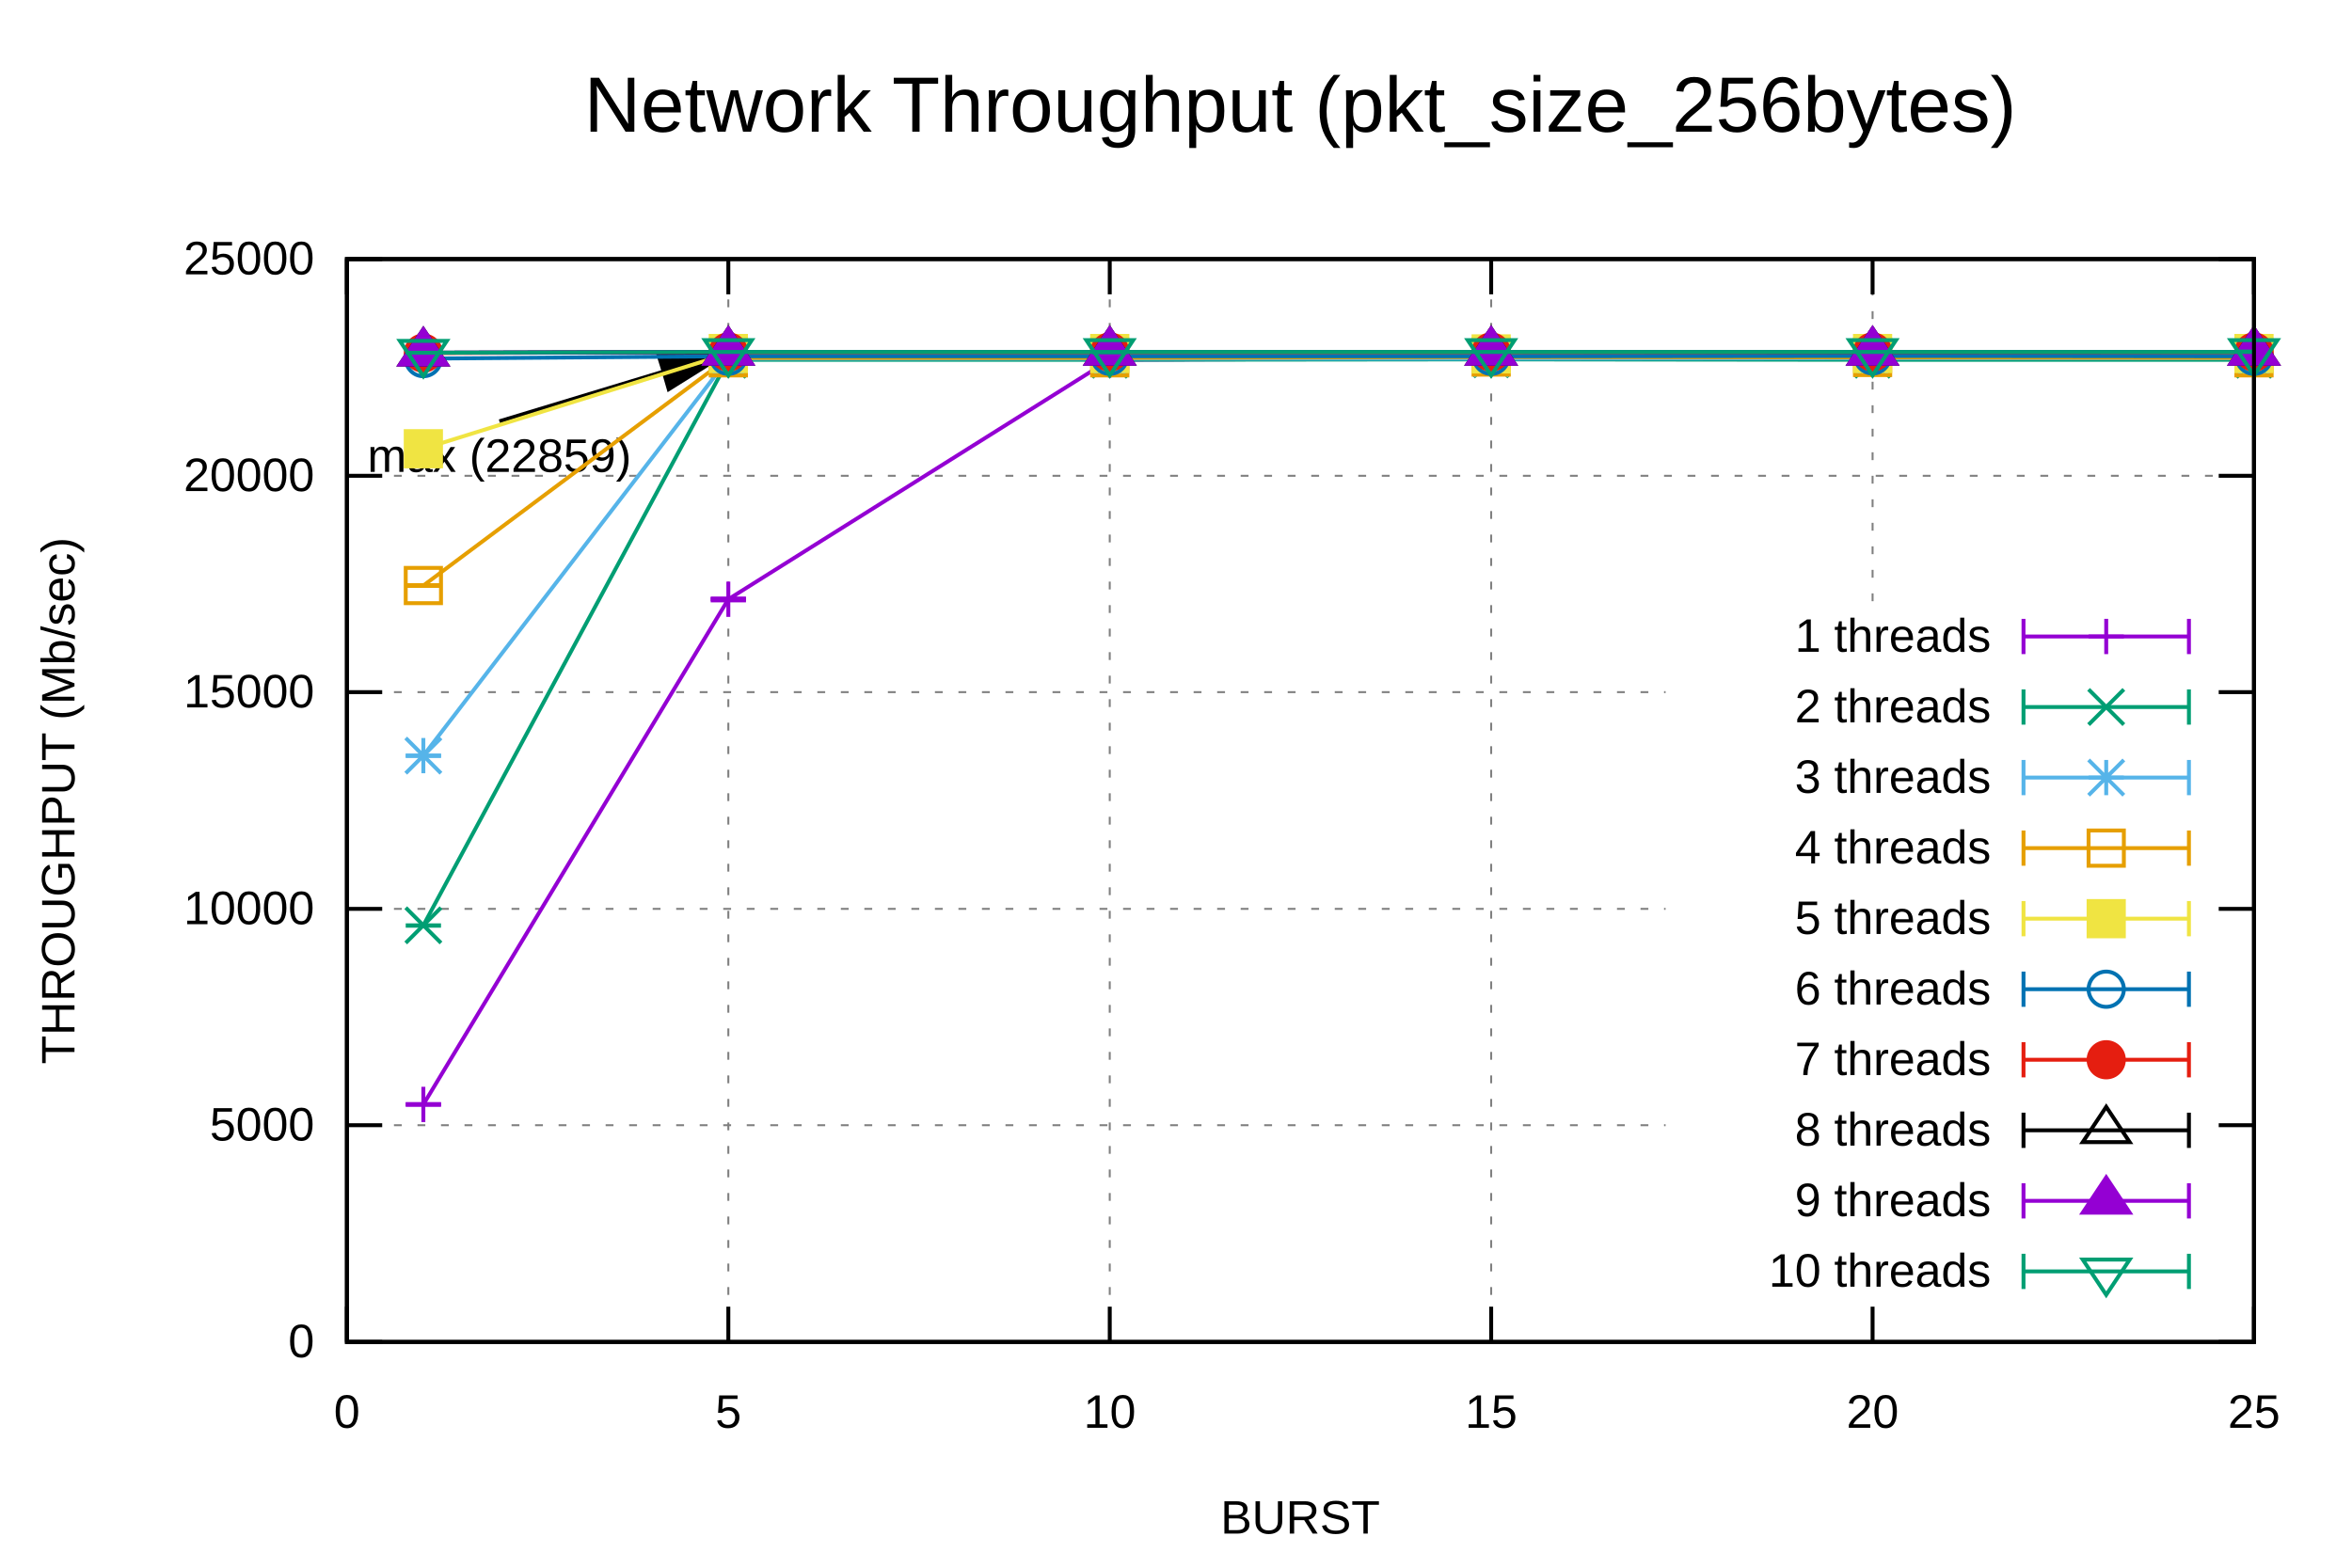
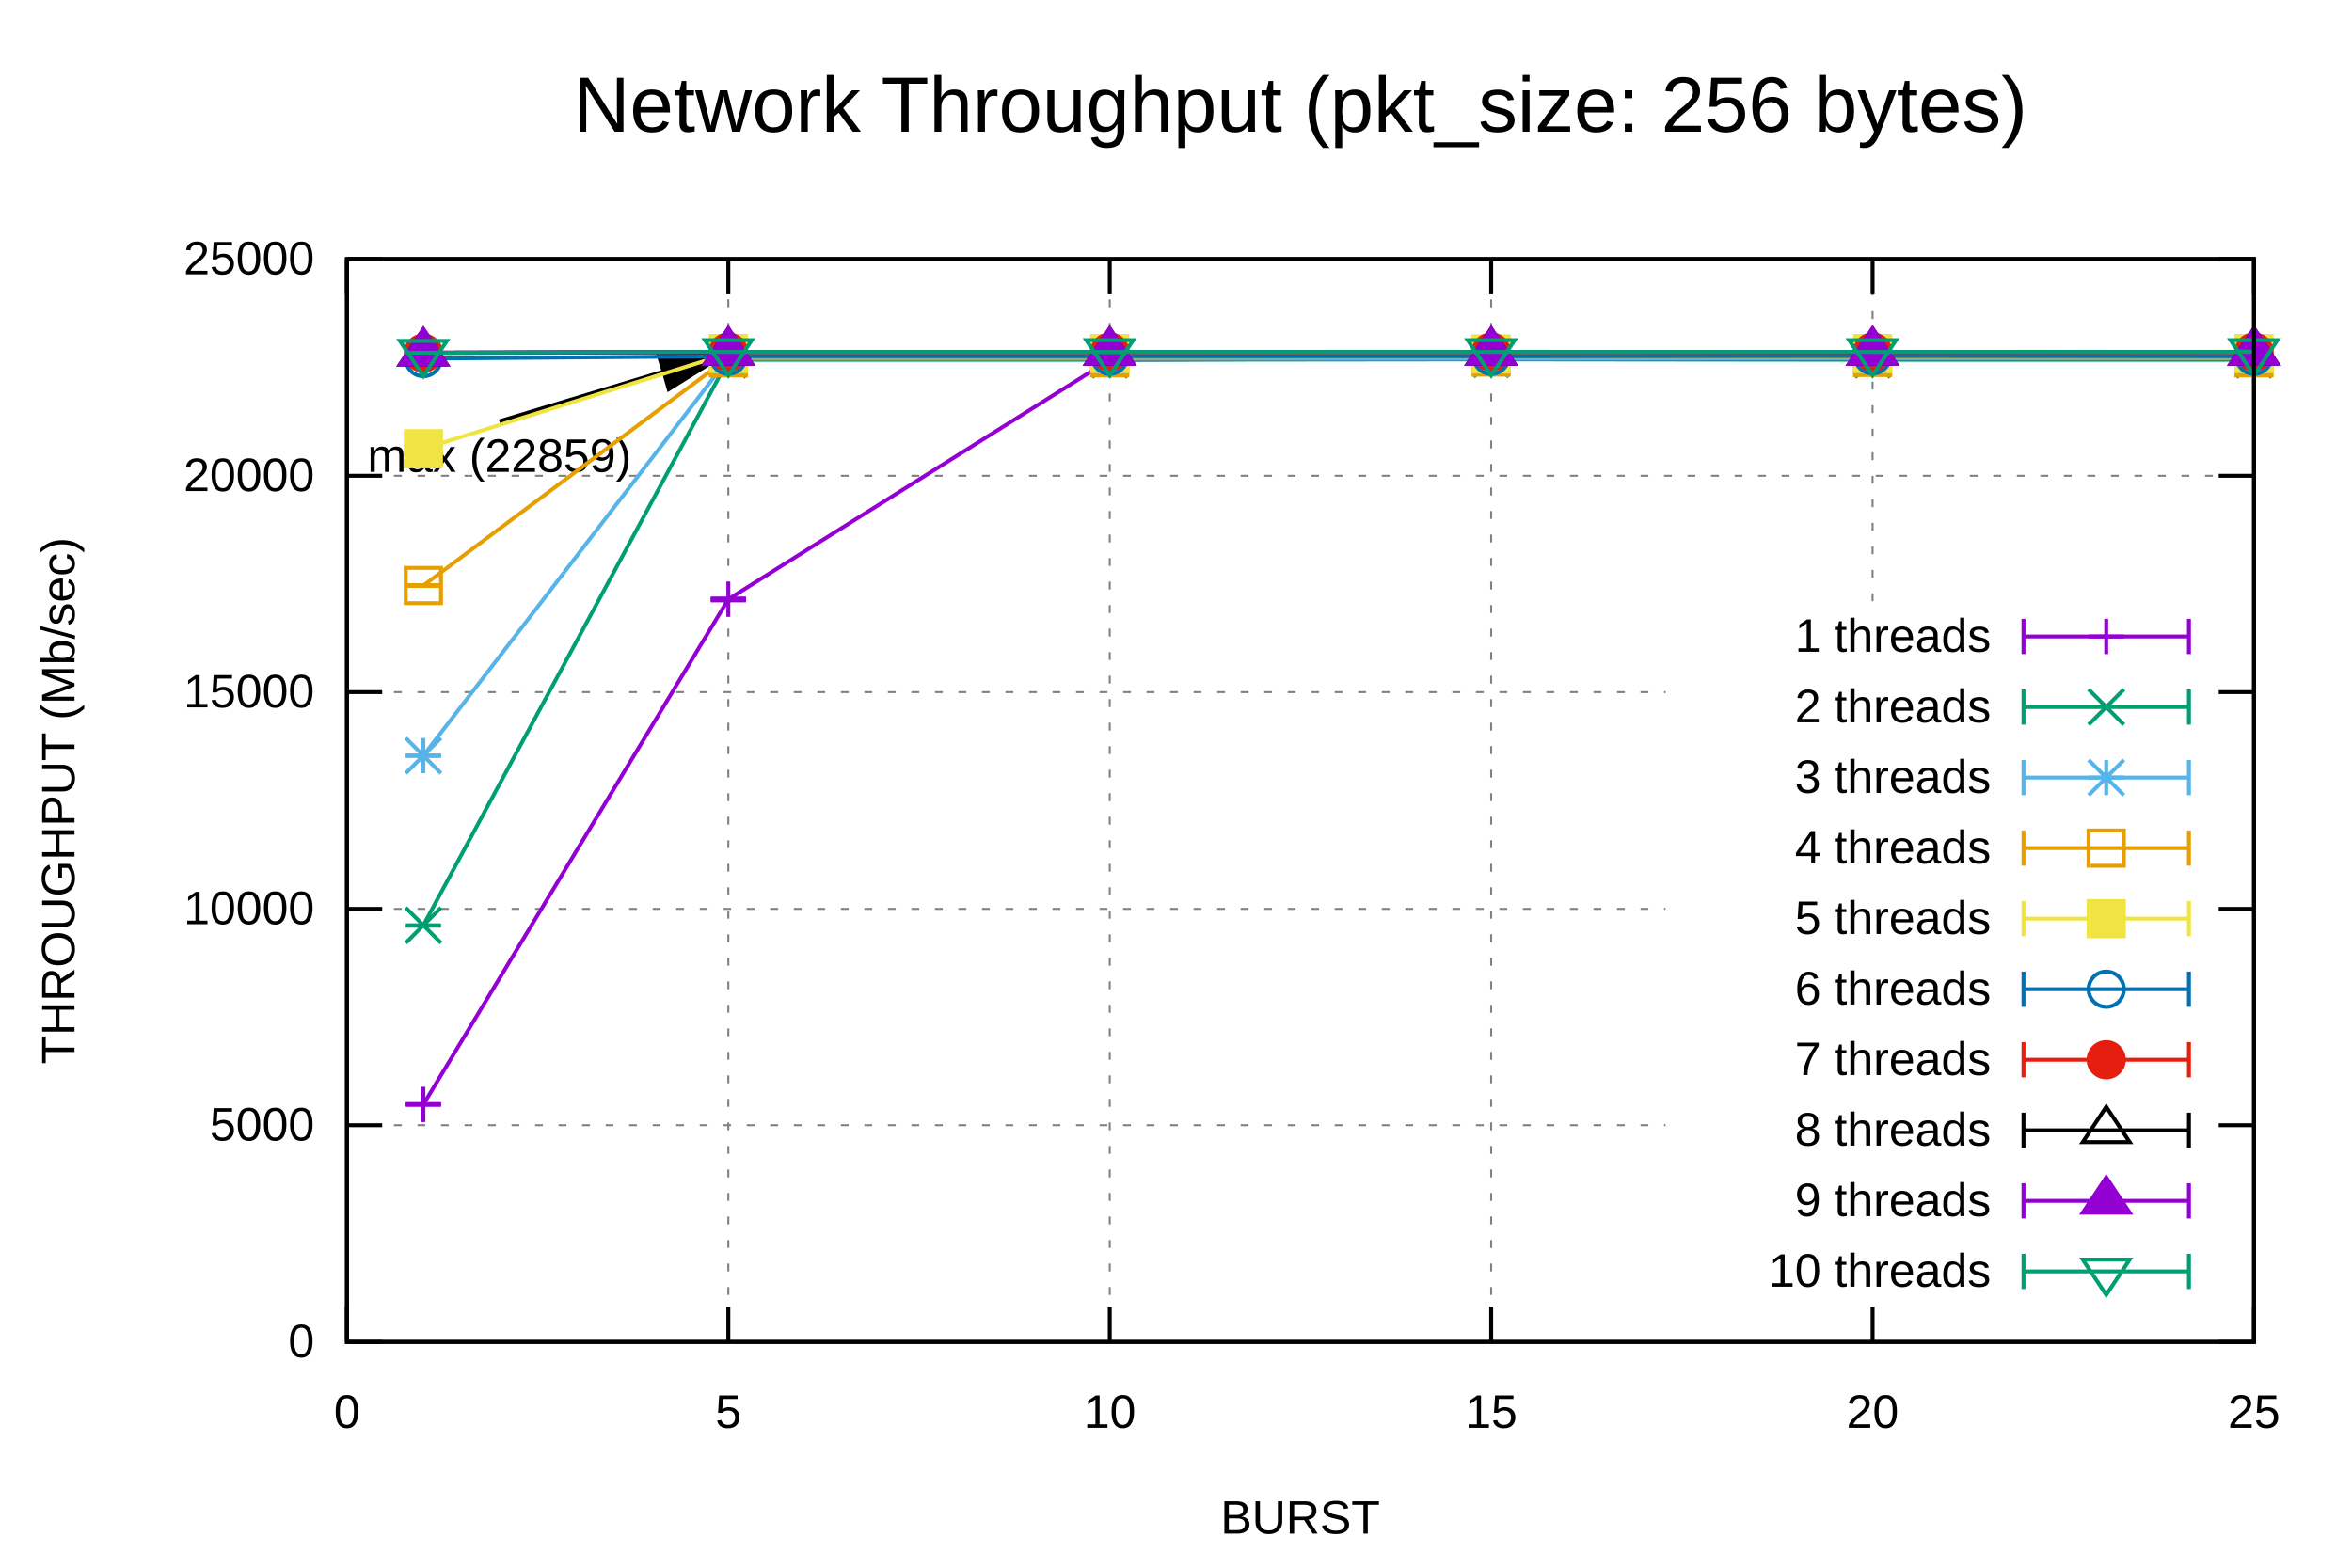
<svg xmlns="http://www.w3.org/2000/svg" xmlns:xlink="http://www.w3.org/1999/xlink" width="600" height="400" viewBox="0 0 600 400">
  <g id="gnuplot_canvas">
    <rect x="0" y="0" width="600" height="400" fill="none" />
    <defs>
      <circle id="gpDot" r="0.5" stroke-width="0.5" stroke="currentColor" />
      <path id="gpPt0" stroke-width="0.222" stroke="currentColor" d="M-1,0 h2 M0,-1 v2" />
      <path id="gpPt1" stroke-width="0.222" stroke="currentColor" d="M-1,-1 L1,1 M1,-1 L-1,1" />
      <path id="gpPt2" stroke-width="0.222" stroke="currentColor" d="M-1,0 L1,0 M0,-1 L0,1 M-1,-1 L1,1 M-1,1 L1,-1" />
      <rect id="gpPt3" stroke-width="0.222" stroke="currentColor" x="-1" y="-1" width="2" height="2" />
      <rect id="gpPt4" stroke-width="0.222" stroke="currentColor" fill="currentColor" x="-1" y="-1" width="2" height="2" />
      <circle id="gpPt5" stroke-width="0.222" stroke="currentColor" cx="0" cy="0" r="1" />
      <use xlink:href="#gpPt5" id="gpPt6" fill="currentColor" stroke="none" />
      <path id="gpPt7" stroke-width="0.222" stroke="currentColor" d="M0,-1.33 L-1.33,0.67 L1.33,0.67 z" />
      <use xlink:href="#gpPt7" id="gpPt8" fill="currentColor" stroke="none" />
      <use xlink:href="#gpPt7" id="gpPt9" stroke="currentColor" transform="rotate(180)" />
      <use xlink:href="#gpPt9" id="gpPt10" fill="currentColor" stroke="none" />
      <use xlink:href="#gpPt3" id="gpPt11" stroke="currentColor" transform="rotate(45)" />
      <use xlink:href="#gpPt11" id="gpPt12" fill="currentColor" stroke="none" />
      <path id="gpPt13" stroke-width="0.222" stroke="currentColor" d="M0,1.330 L1.265,0.411 L0.782,-1.067 L-0.782,-1.076 L-1.265,0.411 z" />
      <use xlink:href="#gpPt13" id="gpPt14" fill="currentColor" stroke="none" />
      <filter id="textbox" filterUnits="objectBoundingBox" x="0" y="0" height="1" width="1">
        <feFlood flood-color="white" flood-opacity="1" result="bgnd" />
        <feComposite in="SourceGraphic" in2="bgnd" operator="atop" />
      </filter>
      <filter id="greybox" filterUnits="objectBoundingBox" x="0" y="0" height="1" width="1">
        <feFlood flood-color="lightgrey" flood-opacity="1" result="grey" />
        <feComposite in="SourceGraphic" in2="grey" operator="atop" />
      </filter>
    </defs>
    <g fill="none" color="white" stroke="currentColor" stroke-width="1.00" stroke-linecap="butt" stroke-linejoin="miter">
</g>
    <g fill="none" color="black" stroke="currentColor" stroke-width="1.00" stroke-linecap="butt" stroke-linejoin="miter">
</g>
    <g fill="none" color="black" stroke="black" stroke-width="0.50" stroke-linecap="butt" stroke-linejoin="miter">
</g>
    <g fill="none" color="gray" stroke="currentColor" stroke-width="0.50" stroke-linecap="butt" stroke-linejoin="miter">
      <path stroke="gray" stroke-dasharray="2,4" class="gridline" d="M88.5,342.4 L575.0,342.4  " />
    </g>
    <g fill="none" color="gray" stroke="gray" stroke-width="1.00" stroke-linecap="butt" stroke-linejoin="miter">
</g>
    <g fill="none" color="black" stroke="currentColor" stroke-width="1.00" stroke-linecap="butt" stroke-linejoin="miter">
      <path stroke="black" d="M88.5,342.4 L97.5,342.4 M575.0,342.4 L566.0,342.4  " />
      <g transform="translate(80.2,346.3)" stroke="none" fill="black" font-family="arial" font-size="12.00" text-anchor="end">
        <text>
          <tspan font-family="arial"> 0</tspan>
        </text>
      </g>
    </g>
    <g fill="none" color="black" stroke="currentColor" stroke-width="1.00" stroke-linecap="butt" stroke-linejoin="miter">
</g>
    <g fill="none" color="black" stroke="black" stroke-width="0.50" stroke-linecap="butt" stroke-linejoin="miter">
</g>
    <g fill="none" color="gray" stroke="currentColor" stroke-width="0.50" stroke-linecap="butt" stroke-linejoin="miter">
      <path stroke="gray" stroke-dasharray="2,4" class="gridline" d="M88.5,287.1 L424.9,287.1 M566.7,287.1 L575.0,287.1  " />
    </g>
    <g fill="none" color="gray" stroke="gray" stroke-width="1.00" stroke-linecap="butt" stroke-linejoin="miter">
</g>
    <g fill="none" color="black" stroke="currentColor" stroke-width="1.00" stroke-linecap="butt" stroke-linejoin="miter">
      <path stroke="black" d="M88.5,287.1 L97.5,287.1 M575.0,287.1 L566.0,287.1  " />
      <g transform="translate(80.2,291.0)" stroke="none" fill="black" font-family="arial" font-size="12.00" text-anchor="end">
        <text>
          <tspan font-family="arial"> 5000</tspan>
        </text>
      </g>
    </g>
    <g fill="none" color="black" stroke="currentColor" stroke-width="1.00" stroke-linecap="butt" stroke-linejoin="miter">
</g>
    <g fill="none" color="black" stroke="black" stroke-width="0.50" stroke-linecap="butt" stroke-linejoin="miter">
</g>
    <g fill="none" color="gray" stroke="currentColor" stroke-width="0.50" stroke-linecap="butt" stroke-linejoin="miter">
      <path stroke="gray" stroke-dasharray="2,4" class="gridline" d="M88.5,231.9 L424.9,231.9 M566.7,231.9 L575.0,231.9  " />
    </g>
    <g fill="none" color="gray" stroke="gray" stroke-width="1.00" stroke-linecap="butt" stroke-linejoin="miter">
</g>
    <g fill="none" color="black" stroke="currentColor" stroke-width="1.00" stroke-linecap="butt" stroke-linejoin="miter">
      <path stroke="black" d="M88.5,231.9 L97.5,231.9 M575.0,231.9 L566.0,231.9  " />
      <g transform="translate(80.2,235.8)" stroke="none" fill="black" font-family="arial" font-size="12.00" text-anchor="end">
        <text>
          <tspan font-family="arial"> 10000</tspan>
        </text>
      </g>
    </g>
    <g fill="none" color="black" stroke="currentColor" stroke-width="1.00" stroke-linecap="butt" stroke-linejoin="miter">
</g>
    <g fill="none" color="black" stroke="black" stroke-width="0.50" stroke-linecap="butt" stroke-linejoin="miter">
</g>
    <g fill="none" color="gray" stroke="currentColor" stroke-width="0.50" stroke-linecap="butt" stroke-linejoin="miter">
      <path stroke="gray" stroke-dasharray="2,4" class="gridline" d="M88.5,176.6 L424.9,176.6 M566.7,176.6 L575.0,176.6  " />
    </g>
    <g fill="none" color="gray" stroke="gray" stroke-width="1.00" stroke-linecap="butt" stroke-linejoin="miter">
</g>
    <g fill="none" color="black" stroke="currentColor" stroke-width="1.00" stroke-linecap="butt" stroke-linejoin="miter">
      <path stroke="black" d="M88.5,176.6 L97.5,176.6 M575.0,176.6 L566.0,176.6  " />
      <g transform="translate(80.2,180.5)" stroke="none" fill="black" font-family="arial" font-size="12.00" text-anchor="end">
        <text>
          <tspan font-family="arial"> 15000</tspan>
        </text>
      </g>
    </g>
    <g fill="none" color="black" stroke="currentColor" stroke-width="1.00" stroke-linecap="butt" stroke-linejoin="miter">
</g>
    <g fill="none" color="black" stroke="black" stroke-width="0.50" stroke-linecap="butt" stroke-linejoin="miter">
</g>
    <g fill="none" color="gray" stroke="currentColor" stroke-width="0.50" stroke-linecap="butt" stroke-linejoin="miter">
      <path stroke="gray" stroke-dasharray="2,4" class="gridline" d="M88.5,121.4 L575.0,121.4  " />
    </g>
    <g fill="none" color="gray" stroke="gray" stroke-width="1.00" stroke-linecap="butt" stroke-linejoin="miter">
</g>
    <g fill="none" color="black" stroke="currentColor" stroke-width="1.00" stroke-linecap="butt" stroke-linejoin="miter">
      <path stroke="black" d="M88.5,121.4 L97.5,121.4 M575.0,121.4 L566.0,121.4  " />
      <g transform="translate(80.2,125.3)" stroke="none" fill="black" font-family="arial" font-size="12.00" text-anchor="end">
        <text>
          <tspan font-family="arial"> 20000</tspan>
        </text>
      </g>
    </g>
    <g fill="none" color="black" stroke="currentColor" stroke-width="1.00" stroke-linecap="butt" stroke-linejoin="miter">
</g>
    <g fill="none" color="black" stroke="black" stroke-width="0.50" stroke-linecap="butt" stroke-linejoin="miter">
</g>
    <g fill="none" color="gray" stroke="currentColor" stroke-width="0.50" stroke-linecap="butt" stroke-linejoin="miter">
      <path stroke="gray" stroke-dasharray="2,4" class="gridline" d="M88.5,66.1 L575.0,66.1  " />
    </g>
    <g fill="none" color="gray" stroke="gray" stroke-width="1.00" stroke-linecap="butt" stroke-linejoin="miter">
</g>
    <g fill="none" color="black" stroke="currentColor" stroke-width="1.00" stroke-linecap="butt" stroke-linejoin="miter">
      <path stroke="black" d="M88.5,66.1 L97.5,66.1 M575.0,66.1 L566.0,66.1  " />
      <g transform="translate(80.2,70.0)" stroke="none" fill="black" font-family="arial" font-size="12.00" text-anchor="end">
        <text>
          <tspan font-family="arial"> 25000</tspan>
        </text>
      </g>
    </g>
    <g fill="none" color="black" stroke="currentColor" stroke-width="1.00" stroke-linecap="butt" stroke-linejoin="miter">
</g>
    <g fill="none" color="black" stroke="black" stroke-width="0.50" stroke-linecap="butt" stroke-linejoin="miter">
</g>
    <g fill="none" color="gray" stroke="currentColor" stroke-width="0.50" stroke-linecap="butt" stroke-linejoin="miter">
      <path stroke="gray" stroke-dasharray="2,4" class="gridline" d="M88.5,342.4 L88.5,66.1  " />
    </g>
    <g fill="none" color="gray" stroke="gray" stroke-width="1.00" stroke-linecap="butt" stroke-linejoin="miter">
</g>
    <g fill="none" color="black" stroke="currentColor" stroke-width="1.00" stroke-linecap="butt" stroke-linejoin="miter">
      <path stroke="black" d="M88.5,342.4 L88.5,333.4 M88.5,66.1 L88.5,75.1  " />
      <g transform="translate(88.5,364.3)" stroke="none" fill="black" font-family="arial" font-size="12.00" text-anchor="middle">
        <text>
          <tspan font-family="arial"> 0</tspan>
        </text>
      </g>
    </g>
    <g fill="none" color="black" stroke="currentColor" stroke-width="1.00" stroke-linecap="butt" stroke-linejoin="miter">
</g>
    <g fill="none" color="black" stroke="black" stroke-width="0.50" stroke-linecap="butt" stroke-linejoin="miter">
</g>
    <g fill="none" color="gray" stroke="currentColor" stroke-width="0.50" stroke-linecap="butt" stroke-linejoin="miter">
      <path stroke="gray" stroke-dasharray="2,4" class="gridline" d="M185.8,342.4 L185.8,66.1  " />
    </g>
    <g fill="none" color="gray" stroke="gray" stroke-width="1.00" stroke-linecap="butt" stroke-linejoin="miter">
</g>
    <g fill="none" color="black" stroke="currentColor" stroke-width="1.00" stroke-linecap="butt" stroke-linejoin="miter">
      <path stroke="black" d="M185.8,342.4 L185.8,333.4 M185.8,66.1 L185.8,75.1  " />
      <g transform="translate(185.8,364.3)" stroke="none" fill="black" font-family="arial" font-size="12.00" text-anchor="middle">
        <text>
          <tspan font-family="arial"> 5</tspan>
        </text>
      </g>
    </g>
    <g fill="none" color="black" stroke="currentColor" stroke-width="1.00" stroke-linecap="butt" stroke-linejoin="miter">
</g>
    <g fill="none" color="black" stroke="black" stroke-width="0.50" stroke-linecap="butt" stroke-linejoin="miter">
</g>
    <g fill="none" color="gray" stroke="currentColor" stroke-width="0.50" stroke-linecap="butt" stroke-linejoin="miter">
      <path stroke="gray" stroke-dasharray="2,4" class="gridline" d="M283.1,342.4 L283.1,66.1  " />
    </g>
    <g fill="none" color="gray" stroke="gray" stroke-width="1.00" stroke-linecap="butt" stroke-linejoin="miter">
</g>
    <g fill="none" color="black" stroke="currentColor" stroke-width="1.00" stroke-linecap="butt" stroke-linejoin="miter">
      <path stroke="black" d="M283.1,342.4 L283.1,333.4 M283.1,66.1 L283.1,75.1  " />
      <g transform="translate(283.1,364.3)" stroke="none" fill="black" font-family="arial" font-size="12.00" text-anchor="middle">
        <text>
          <tspan font-family="arial"> 10</tspan>
        </text>
      </g>
    </g>
    <g fill="none" color="black" stroke="currentColor" stroke-width="1.00" stroke-linecap="butt" stroke-linejoin="miter">
</g>
    <g fill="none" color="black" stroke="black" stroke-width="0.50" stroke-linecap="butt" stroke-linejoin="miter">
</g>
    <g fill="none" color="gray" stroke="currentColor" stroke-width="0.50" stroke-linecap="butt" stroke-linejoin="miter">
      <path stroke="gray" stroke-dasharray="2,4" class="gridline" d="M380.4,342.4 L380.4,66.1  " />
    </g>
    <g fill="none" color="gray" stroke="gray" stroke-width="1.00" stroke-linecap="butt" stroke-linejoin="miter">
</g>
    <g fill="none" color="black" stroke="currentColor" stroke-width="1.00" stroke-linecap="butt" stroke-linejoin="miter">
      <path stroke="black" d="M380.4,342.4 L380.4,333.4 M380.4,66.1 L380.4,75.1  " />
      <g transform="translate(380.4,364.3)" stroke="none" fill="black" font-family="arial" font-size="12.00" text-anchor="middle">
        <text>
          <tspan font-family="arial"> 15</tspan>
        </text>
      </g>
    </g>
    <g fill="none" color="black" stroke="currentColor" stroke-width="1.00" stroke-linecap="butt" stroke-linejoin="miter">
</g>
    <g fill="none" color="black" stroke="black" stroke-width="0.50" stroke-linecap="butt" stroke-linejoin="miter">
</g>
    <g fill="none" color="gray" stroke="currentColor" stroke-width="0.50" stroke-linecap="butt" stroke-linejoin="miter">
      <path stroke="gray" stroke-dasharray="2,4" class="gridline" d="M477.7,342.4 L477.7,333.4 M477.7,153.4 L477.7,66.1  " />
    </g>
    <g fill="none" color="gray" stroke="gray" stroke-width="1.00" stroke-linecap="butt" stroke-linejoin="miter">
</g>
    <g fill="none" color="black" stroke="currentColor" stroke-width="1.00" stroke-linecap="butt" stroke-linejoin="miter">
      <path stroke="black" d="M477.7,342.4 L477.7,333.4 M477.7,66.1 L477.7,75.1  " />
      <g transform="translate(477.7,364.3)" stroke="none" fill="black" font-family="arial" font-size="12.00" text-anchor="middle">
        <text>
          <tspan font-family="arial"> 20</tspan>
        </text>
      </g>
    </g>
    <g fill="none" color="black" stroke="currentColor" stroke-width="1.00" stroke-linecap="butt" stroke-linejoin="miter">
</g>
    <g fill="none" color="black" stroke="black" stroke-width="0.50" stroke-linecap="butt" stroke-linejoin="miter">
</g>
    <g fill="none" color="gray" stroke="currentColor" stroke-width="0.50" stroke-linecap="butt" stroke-linejoin="miter">
      <path stroke="gray" stroke-dasharray="2,4" class="gridline" d="M575.0,342.4 L575.0,66.1  " />
    </g>
    <g fill="none" color="gray" stroke="gray" stroke-width="1.00" stroke-linecap="butt" stroke-linejoin="miter">
</g>
    <g fill="none" color="black" stroke="currentColor" stroke-width="1.00" stroke-linecap="butt" stroke-linejoin="miter">
      <path stroke="black" d="M575.0,342.4 L575.0,333.4 M575.0,66.1 L575.0,75.1  " />
      <g transform="translate(575.0,364.3)" stroke="none" fill="black" font-family="arial" font-size="12.00" text-anchor="middle">
        <text>
          <tspan font-family="arial"> 25</tspan>
        </text>
      </g>
    </g>
    <g fill="none" color="black" stroke="currentColor" stroke-width="1.00" stroke-linecap="butt" stroke-linejoin="miter">
</g>
    <g fill="none" color="black" stroke="currentColor" stroke-width="1.00" stroke-linecap="butt" stroke-linejoin="miter">
      <path stroke="black" d="M88.5,66.1 L88.5,342.4 L575.0,342.4 L575.0,66.1 L88.5,66.1 Z  " />
      <g transform="translate(127.4,120.4)" stroke="none" fill="black" font-family="arial" font-size="12.00" text-anchor="middle">
        <text>
          <tspan font-family="arial">max (22859)</tspan>
        </text>
      </g>
      <g stroke="none" shape-rendering="crispEdges">
        <polygon fill="black" points="169.3,94.8 170.6,99.3 185.8,89.8 167.9,90.3 169.3,94.8 " />
      </g>
      <path stroke="black" d="M169.3,94.8 L170.6,99.3 L185.8,89.8 L167.9,90.3 L169.3,94.8 Z  " />
      <path stroke="black" d="M127.4,107.5 L169.3,94.8  " />
    </g>
    <g fill="none" color="black" stroke="currentColor" stroke-width="1.00" stroke-linecap="butt" stroke-linejoin="miter">
      <g transform="translate(19.0,204.3) rotate(270)" stroke="none" fill="black" font-family="arial" font-size="12.00" text-anchor="middle">
        <text>
          <tspan font-family="arial">THROUGHPUT (Mb/sec)</tspan>
        </text>
      </g>
    </g>
    <g fill="none" color="black" stroke="currentColor" stroke-width="1.00" stroke-linecap="butt" stroke-linejoin="miter">
      <g transform="translate(331.7,391.3)" stroke="none" fill="black" font-family="arial" font-size="12.00" text-anchor="middle">
        <text>
          <tspan font-family="arial">BURST</tspan>
        </text>
      </g>
    </g>
    <g fill="none" color="black" stroke="currentColor" stroke-width="1.00" stroke-linecap="butt" stroke-linejoin="miter">
      <g transform="translate(331.7,33.6)" stroke="none" fill="black" font-family="arial" font-size="20.00" text-anchor="middle">
-         <text>Network Throughput (pkt_size_256bytes)</text>
+         <text>Network Throughput (pkt_size: 256 bytes)</text>
      </g>
    </g>
    <g fill="none" color="black" stroke="currentColor" stroke-width="1.00" stroke-linecap="butt" stroke-linejoin="miter">
</g>
    <g id="gnuplot_plot_1">
      <g fill="none" color="black" stroke="currentColor" stroke-width="1.00" stroke-linecap="butt" stroke-linejoin="miter">
        <g transform="translate(507.9,166.3)" stroke="none" fill="black" font-family="arial" font-size="12.00" text-anchor="end">
          <text>
            <tspan font-family="arial">1 threads</tspan>
          </text>
        </g>
      </g>
      <g fill="none" color="black" stroke="currentColor" stroke-width="1.00" stroke-linecap="butt" stroke-linejoin="miter">
        <path stroke="rgb(148,   0, 211)" d="M516.2,162.4 L558.4,162.4 M516.2,157.9 L516.2,166.9 M558.4,157.9 L558.4,166.9 M108.0,281.8 L185.8,152.9   L283.1,91.8 L380.4,91.4 L477.7,91.2 L575.0,91.2 M108.0,281.9 L108.0,281.7 M103.5,281.9 L112.5,281.9   M103.5,281.7 L112.5,281.7 M185.8,153.2 L185.8,152.7 M181.3,153.2 L190.3,153.2 M181.3,152.7 L190.3,152.7   M283.1,91.9 L283.1,91.7 M278.6,91.9 L287.6,91.9 M278.6,91.7 L287.6,91.7 M380.4,91.5 L380.4,91.4   M375.9,91.5 L384.9,91.5 M375.9,91.4 L384.9,91.4 M477.7,91.3 L477.7,91.1 M473.2,91.3 L482.2,91.3   M473.2,91.1 L482.2,91.1 M575.0,91.3 L575.0,91.2 M570.5,91.3 L575.0,91.3 M570.5,91.2 L575.0,91.2    " />
        <use xlink:href="#gpPt0" transform="translate(108.0,281.8) scale(4.50)" color="rgb(148,   0, 211)" />
        <use xlink:href="#gpPt0" transform="translate(185.8,152.9) scale(4.50)" color="rgb(148,   0, 211)" />
        <use xlink:href="#gpPt0" transform="translate(283.1,91.8) scale(4.50)" color="rgb(148,   0, 211)" />
        <use xlink:href="#gpPt0" transform="translate(380.4,91.4) scale(4.50)" color="rgb(148,   0, 211)" />
        <use xlink:href="#gpPt0" transform="translate(477.7,91.2) scale(4.50)" color="rgb(148,   0, 211)" />
        <use xlink:href="#gpPt0" transform="translate(575.0,91.2) scale(4.50)" color="rgb(148,   0, 211)" />
        <use xlink:href="#gpPt0" transform="translate(537.3,162.4) scale(4.50)" color="rgb(148,   0, 211)" />
      </g>
    </g>
    <g id="gnuplot_plot_2">
      <g fill="none" color="black" stroke="currentColor" stroke-width="1.00" stroke-linecap="butt" stroke-linejoin="miter">
        <g transform="translate(507.9,184.3)" stroke="none" fill="black" font-family="arial" font-size="12.00" text-anchor="end">
          <text>
            <tspan font-family="arial">2 threads</tspan>
          </text>
        </g>
      </g>
      <g fill="none" color="black" stroke="currentColor" stroke-width="1.00" stroke-linecap="butt" stroke-linejoin="miter">
        <path stroke="rgb(  0, 158, 115)" d="M516.2,180.4 L558.4,180.4 M516.2,175.9 L516.2,184.9 M558.4,175.9 L558.4,184.9 M108.0,236.1 L185.8,91.8   L283.1,91.8 L380.4,91.7 L477.7,91.8 L575.0,91.8 M108.0,236.2 L108.0,236.1 M103.5,236.2 L112.5,236.2   M103.5,236.1 L112.5,236.1 M185.8,91.9 L185.8,91.8 M181.3,91.9 L190.3,91.9 M181.3,91.8 L190.3,91.8   M283.1,91.8 L283.1,91.7 M278.6,91.8 L287.6,91.8 M278.6,91.7 L287.6,91.7 M380.4,91.8 L380.4,91.7   M375.9,91.8 L384.9,91.8 M375.9,91.7 L384.9,91.7 M477.7,91.8 L477.7,91.7 M473.2,91.8 L482.2,91.8   M473.2,91.7 L482.2,91.7 M575.0,91.8 L575.0,91.7 M570.5,91.8 L575.0,91.8 M570.5,91.7 L575.0,91.7    " />
        <use xlink:href="#gpPt1" transform="translate(108.0,236.1) scale(4.50)" color="rgb(  0, 158, 115)" />
        <use xlink:href="#gpPt1" transform="translate(185.8,91.8) scale(4.50)" color="rgb(  0, 158, 115)" />
        <use xlink:href="#gpPt1" transform="translate(283.1,91.8) scale(4.50)" color="rgb(  0, 158, 115)" />
        <use xlink:href="#gpPt1" transform="translate(380.4,91.7) scale(4.50)" color="rgb(  0, 158, 115)" />
        <use xlink:href="#gpPt1" transform="translate(477.7,91.8) scale(4.50)" color="rgb(  0, 158, 115)" />
        <use xlink:href="#gpPt1" transform="translate(575.0,91.8) scale(4.50)" color="rgb(  0, 158, 115)" />
        <use xlink:href="#gpPt1" transform="translate(537.3,180.4) scale(4.50)" color="rgb(  0, 158, 115)" />
      </g>
    </g>
    <g id="gnuplot_plot_3">
      <g fill="none" color="black" stroke="currentColor" stroke-width="1.00" stroke-linecap="butt" stroke-linejoin="miter">
        <g transform="translate(507.9,202.3)" stroke="none" fill="black" font-family="arial" font-size="12.00" text-anchor="end">
          <text>
            <tspan font-family="arial">3 threads</tspan>
          </text>
        </g>
      </g>
      <g fill="none" color="black" stroke="currentColor" stroke-width="1.00" stroke-linecap="butt" stroke-linejoin="miter">
        <path stroke="rgb( 86, 180, 233)" d="M516.2,198.4 L558.4,198.4 M516.2,193.9 L516.2,202.9 M558.4,193.9 L558.4,202.9 M108.0,192.8 L185.8,91.5   L283.1,91.5 L380.4,91.5 L477.7,91.4 L575.0,91.4 M108.0,192.9 L108.0,192.8 M103.5,192.9 L112.5,192.9   M103.5,192.8 L112.5,192.8 M185.8,91.6 L185.8,91.5 M181.3,91.6 L190.3,91.6 M181.3,91.5 L190.3,91.5   M283.1,91.6 L283.1,91.5 M278.6,91.6 L287.6,91.6 M278.6,91.5 L287.6,91.5 M380.4,91.5 L380.4,91.4   M375.9,91.5 L384.9,91.5 M375.9,91.4 L384.9,91.4 M477.7,91.5 L477.7,91.4 M473.2,91.5 L482.2,91.5   M473.2,91.4 L482.2,91.4 M575.0,91.5 L575.0,91.4 M570.5,91.5 L575.0,91.5 M570.5,91.4 L575.0,91.4    " />
        <use xlink:href="#gpPt2" transform="translate(108.0,192.8) scale(4.50)" color="rgb( 86, 180, 233)" />
        <use xlink:href="#gpPt2" transform="translate(185.8,91.5) scale(4.50)" color="rgb( 86, 180, 233)" />
        <use xlink:href="#gpPt2" transform="translate(283.1,91.5) scale(4.50)" color="rgb( 86, 180, 233)" />
        <use xlink:href="#gpPt2" transform="translate(380.4,91.5) scale(4.50)" color="rgb( 86, 180, 233)" />
        <use xlink:href="#gpPt2" transform="translate(477.7,91.4) scale(4.50)" color="rgb( 86, 180, 233)" />
        <use xlink:href="#gpPt2" transform="translate(575.0,91.4) scale(4.50)" color="rgb( 86, 180, 233)" />
        <use xlink:href="#gpPt2" transform="translate(537.3,198.4) scale(4.50)" color="rgb( 86, 180, 233)" />
      </g>
    </g>
    <g id="gnuplot_plot_4">
      <g fill="none" color="black" stroke="currentColor" stroke-width="1.00" stroke-linecap="butt" stroke-linejoin="miter">
        <g transform="translate(507.9,220.3)" stroke="none" fill="black" font-family="arial" font-size="12.00" text-anchor="end">
          <text>
            <tspan font-family="arial">4 threads</tspan>
          </text>
        </g>
      </g>
      <g fill="none" color="black" stroke="currentColor" stroke-width="1.00" stroke-linecap="butt" stroke-linejoin="miter">
        <path stroke="rgb(230, 159,   0)" d="M516.2,216.4 L558.4,216.4 M516.2,211.9 L516.2,220.9 M558.4,211.9 L558.4,220.9 M108.0,149.4 L185.8,91.3   L283.1,91.3 L380.4,91.1 L477.7,91.2 L575.0,91.3 M108.0,149.5 L108.0,149.3 M103.5,149.5 L112.5,149.5   M103.5,149.3 L112.5,149.3 M185.8,91.3 M181.3,91.3 L190.3,91.3 M181.3,91.3 L190.3,91.3 M283.1,91.3   L283.1,91.2 M278.6,91.3 L287.6,91.3 M278.6,91.2 L287.6,91.2 M380.4,91.3 L380.4,90.9 M375.9,91.3   L384.9,91.3 M375.9,90.9 L384.9,90.9 M477.7,91.2 M473.2,91.2 L482.2,91.2 M473.2,91.2 L482.2,91.2   M575.0,91.3 L575.0,91.2 M570.5,91.3 L575.0,91.3 M570.5,91.2 L575.0,91.2  " />
        <use xlink:href="#gpPt3" transform="translate(108.0,149.4) scale(4.50)" color="rgb(230, 159,   0)" />
        <use xlink:href="#gpPt3" transform="translate(185.8,91.3) scale(4.50)" color="rgb(230, 159,   0)" />
        <use xlink:href="#gpPt3" transform="translate(283.1,91.3) scale(4.50)" color="rgb(230, 159,   0)" />
        <use xlink:href="#gpPt3" transform="translate(380.4,91.1) scale(4.50)" color="rgb(230, 159,   0)" />
        <use xlink:href="#gpPt3" transform="translate(477.7,91.2) scale(4.50)" color="rgb(230, 159,   0)" />
        <use xlink:href="#gpPt3" transform="translate(575.0,91.3) scale(4.50)" color="rgb(230, 159,   0)" />
        <use xlink:href="#gpPt3" transform="translate(537.3,216.4) scale(4.50)" color="rgb(230, 159,   0)" />
      </g>
    </g>
    <g id="gnuplot_plot_5">
      <g fill="none" color="black" stroke="currentColor" stroke-width="1.00" stroke-linecap="butt" stroke-linejoin="miter">
        <g transform="translate(507.9,238.3)" stroke="none" fill="black" font-family="arial" font-size="12.00" text-anchor="end">
          <text>
            <tspan font-family="arial">5 threads</tspan>
          </text>
        </g>
      </g>
      <g fill="none" color="black" stroke="currentColor" stroke-width="1.00" stroke-linecap="butt" stroke-linejoin="miter">
        <path stroke="rgb(240, 228,  66)" d="M516.2,234.4 L558.4,234.4 M516.2,229.9 L516.2,238.9 M558.4,229.9 L558.4,238.9 M108.0,114.5 L185.8,90.2   L283.1,90.2 L380.4,90.3 L477.7,90.2 L575.0,90.2 M108.0,114.5 L108.0,114.4 M103.5,114.5 L112.5,114.5   M103.5,114.4 L112.5,114.4 M185.8,90.3 L185.8,90.2 M181.3,90.3 L190.3,90.3 M181.3,90.2 L190.3,90.2   M283.1,90.2 M278.6,90.2 L287.6,90.2 M278.6,90.2 L287.6,90.2 M380.4,90.3 L380.4,90.2 M375.9,90.3   L384.9,90.3 M375.9,90.2 L384.9,90.2 M477.7,90.2 M473.2,90.2 L482.2,90.2 M473.2,90.2 L482.2,90.2   M575.0,90.2 L575.0,90.1 M570.5,90.2 L575.0,90.2 M570.5,90.1 L575.0,90.1  " />
        <use xlink:href="#gpPt4" transform="translate(108.0,114.5) scale(4.50)" color="rgb(240, 228,  66)" />
        <use xlink:href="#gpPt4" transform="translate(185.8,90.2) scale(4.50)" color="rgb(240, 228,  66)" />
        <use xlink:href="#gpPt4" transform="translate(283.1,90.2) scale(4.50)" color="rgb(240, 228,  66)" />
        <use xlink:href="#gpPt4" transform="translate(380.4,90.3) scale(4.50)" color="rgb(240, 228,  66)" />
        <use xlink:href="#gpPt4" transform="translate(477.7,90.2) scale(4.50)" color="rgb(240, 228,  66)" />
        <use xlink:href="#gpPt4" transform="translate(575.0,90.2) scale(4.50)" color="rgb(240, 228,  66)" />
        <use xlink:href="#gpPt4" transform="translate(537.3,234.4) scale(4.50)" color="rgb(240, 228,  66)" />
      </g>
    </g>
    <g id="gnuplot_plot_6">
      <g fill="none" color="black" stroke="currentColor" stroke-width="1.00" stroke-linecap="butt" stroke-linejoin="miter">
        <g transform="translate(507.9,256.3)" stroke="none" fill="black" font-family="arial" font-size="12.00" text-anchor="end">
          <text>
            <tspan font-family="arial">6 threads</tspan>
          </text>
        </g>
      </g>
      <g fill="none" color="black" stroke="currentColor" stroke-width="1.00" stroke-linecap="butt" stroke-linejoin="miter">
        <path stroke="rgb(  0, 114, 178)" d="M516.2,252.4 L558.4,252.4 M516.2,247.9 L516.2,256.9 M558.4,247.9 L558.4,256.9 M108.0,91.5 L185.8,90.9   L283.1,90.9 L380.4,90.9 L477.7,90.8 L575.0,90.9 M108.0,91.5 L108.0,91.4 M103.5,91.5 L112.5,91.5   M103.5,91.4 L112.5,91.4 M185.8,90.9 M181.3,90.9 L190.3,90.9 M181.3,90.9 L190.3,90.9 M283.1,90.9   M278.6,90.9 L287.6,90.9 M278.6,90.9 L287.6,90.9 M380.4,90.9 M375.9,90.9 L384.9,90.9 M375.9,90.9   L384.9,90.9 M477.7,90.9 L477.7,90.7 M473.2,90.9 L482.2,90.9 M473.2,90.7 L482.2,90.7 M575.0,90.9   M570.5,90.9 L575.0,90.9 M570.5,90.9 L575.0,90.9  " />
        <use xlink:href="#gpPt5" transform="translate(108.0,91.5) scale(4.50)" color="rgb(  0, 114, 178)" />
        <use xlink:href="#gpPt5" transform="translate(185.8,90.9) scale(4.50)" color="rgb(  0, 114, 178)" />
        <use xlink:href="#gpPt5" transform="translate(283.1,90.9) scale(4.50)" color="rgb(  0, 114, 178)" />
        <use xlink:href="#gpPt5" transform="translate(380.4,90.9) scale(4.50)" color="rgb(  0, 114, 178)" />
        <use xlink:href="#gpPt5" transform="translate(477.7,90.8) scale(4.50)" color="rgb(  0, 114, 178)" />
        <use xlink:href="#gpPt5" transform="translate(575.0,90.9) scale(4.50)" color="rgb(  0, 114, 178)" />
        <use xlink:href="#gpPt5" transform="translate(537.3,252.4) scale(4.50)" color="rgb(  0, 114, 178)" />
      </g>
    </g>
    <g id="gnuplot_plot_7">
      <g fill="none" color="black" stroke="currentColor" stroke-width="1.00" stroke-linecap="butt" stroke-linejoin="miter">
        <g transform="translate(507.9,274.3)" stroke="none" fill="black" font-family="arial" font-size="12.00" text-anchor="end">
          <text>
            <tspan font-family="arial">7 threads</tspan>
          </text>
        </g>
      </g>
      <g fill="none" color="black" stroke="currentColor" stroke-width="1.00" stroke-linecap="butt" stroke-linejoin="miter">
        <path stroke="rgb(229,  30,  16)" d="M516.2,270.4 L558.4,270.4 M516.2,265.9 L516.2,274.9 M558.4,265.9 L558.4,274.9 M108.0,90.1 L185.8,89.8   L283.1,89.8 L380.4,89.8 L477.7,89.8 L575.0,89.8 M108.0,90.1 M103.5,90.1 L112.5,90.1 M103.5,90.1   L112.5,90.1 M185.8,89.8 M181.3,89.8 L190.3,89.8 M181.3,89.8 L190.3,89.8 M283.1,89.8 M278.6,89.8   L287.6,89.8 M278.6,89.8 L287.6,89.8 M380.4,89.8 M375.9,89.8 L384.9,89.8 M375.9,89.8 L384.9,89.8   M477.7,89.8 M473.2,89.8 L482.2,89.8 M473.2,89.8 L482.2,89.8 M575.0,89.8 M570.5,89.8 L575.0,89.8   M570.5,89.8 L575.0,89.8  " />
        <use xlink:href="#gpPt6" transform="translate(108.0,90.1) scale(4.50)" color="rgb(229,  30,  16)" />
        <use xlink:href="#gpPt6" transform="translate(185.8,89.8) scale(4.50)" color="rgb(229,  30,  16)" />
        <use xlink:href="#gpPt6" transform="translate(283.1,89.8) scale(4.50)" color="rgb(229,  30,  16)" />
        <use xlink:href="#gpPt6" transform="translate(380.4,89.8) scale(4.50)" color="rgb(229,  30,  16)" />
        <use xlink:href="#gpPt6" transform="translate(477.7,89.8) scale(4.50)" color="rgb(229,  30,  16)" />
        <use xlink:href="#gpPt6" transform="translate(575.0,89.8) scale(4.50)" color="rgb(229,  30,  16)" />
        <use xlink:href="#gpPt6" transform="translate(537.3,270.4) scale(4.50)" color="rgb(229,  30,  16)" />
      </g>
    </g>
    <g id="gnuplot_plot_8">
      <g fill="none" color="black" stroke="currentColor" stroke-width="1.00" stroke-linecap="butt" stroke-linejoin="miter">
        <g transform="translate(507.9,292.3)" stroke="none" fill="black" font-family="arial" font-size="12.00" text-anchor="end">
          <text>
            <tspan font-family="arial">8 threads</tspan>
          </text>
        </g>
      </g>
      <g fill="none" color="black" stroke="currentColor" stroke-width="1.00" stroke-linecap="butt" stroke-linejoin="miter">
        <path stroke="rgb(  0,   0,   0)" d="M516.2,288.4 L558.4,288.4 M516.2,283.9 L516.2,292.9 M558.4,283.9 L558.4,292.9 M108.0,90.0 L185.8,89.8   L283.1,89.8 L380.4,89.8 L477.7,89.8 L575.0,89.8 M108.0,90.1 L108.0,90.0 M103.5,90.1 L112.5,90.1   M103.5,90.0 L112.5,90.0 M185.8,89.8 L185.8,89.7 M181.3,89.8 L190.3,89.8 M181.3,89.7 L190.3,89.7   M283.1,89.8 M278.6,89.8 L287.6,89.8 M278.6,89.8 L287.6,89.8 M380.4,89.8 M375.9,89.8 L384.9,89.8   M375.9,89.8 L384.9,89.8 M477.7,89.8 M473.2,89.8 L482.2,89.8 M473.2,89.8 L482.2,89.8 M575.0,89.8   M570.5,89.8 L575.0,89.8 M570.5,89.8 L575.0,89.8  " />
        <use xlink:href="#gpPt7" transform="translate(108.0,90.0) scale(4.50)" color="rgb(  0,   0,   0)" />
        <use xlink:href="#gpPt7" transform="translate(185.8,89.8) scale(4.50)" color="rgb(  0,   0,   0)" />
        <use xlink:href="#gpPt7" transform="translate(283.1,89.8) scale(4.50)" color="rgb(  0,   0,   0)" />
        <use xlink:href="#gpPt7" transform="translate(380.4,89.8) scale(4.50)" color="rgb(  0,   0,   0)" />
        <use xlink:href="#gpPt7" transform="translate(477.7,89.8) scale(4.50)" color="rgb(  0,   0,   0)" />
        <use xlink:href="#gpPt7" transform="translate(575.0,89.8) scale(4.50)" color="rgb(  0,   0,   0)" />
        <use xlink:href="#gpPt7" transform="translate(537.3,288.4) scale(4.50)" color="rgb(  0,   0,   0)" />
      </g>
    </g>
    <g id="gnuplot_plot_9">
      <g fill="none" color="black" stroke="currentColor" stroke-width="1.00" stroke-linecap="butt" stroke-linejoin="miter">
        <g transform="translate(507.9,310.3)" stroke="none" fill="black" font-family="arial" font-size="12.00" text-anchor="end">
          <text>
            <tspan font-family="arial">9 threads</tspan>
          </text>
        </g>
      </g>
      <g fill="none" color="black" stroke="currentColor" stroke-width="1.00" stroke-linecap="butt" stroke-linejoin="miter">
        <path stroke="rgb(148,   0, 211)" d="M516.2,306.4 L558.4,306.4 M516.2,301.9 L516.2,310.9 M558.4,301.9 L558.4,310.9 M108.0,90.0 L185.8,89.8   L283.1,89.8 L380.4,89.8 L477.7,89.8 L575.0,89.8 M108.0,90.0 L108.0,89.9 M103.5,90.0 L112.5,90.0   M103.5,89.9 L112.5,89.9 M185.8,89.8 M181.3,89.8 L190.3,89.8 M181.3,89.8 L190.3,89.8 M283.1,89.8   M278.6,89.8 L287.6,89.8 M278.6,89.8 L287.6,89.8 M380.4,89.8 L380.4,89.7 M375.9,89.8 L384.9,89.8   M375.9,89.7 L384.9,89.7 M477.7,89.8 M473.2,89.8 L482.2,89.8 M473.2,89.8 L482.2,89.8 M575.0,89.8   L575.0,89.7 M570.5,89.8 L575.0,89.8 M570.5,89.7 L575.0,89.7  " />
        <use xlink:href="#gpPt8" transform="translate(108.0,90.0) scale(4.50)" color="rgb(148,   0, 211)" />
        <use xlink:href="#gpPt8" transform="translate(185.8,89.8) scale(4.50)" color="rgb(148,   0, 211)" />
        <use xlink:href="#gpPt8" transform="translate(283.1,89.8) scale(4.50)" color="rgb(148,   0, 211)" />
        <use xlink:href="#gpPt8" transform="translate(380.4,89.8) scale(4.50)" color="rgb(148,   0, 211)" />
        <use xlink:href="#gpPt8" transform="translate(477.7,89.8) scale(4.50)" color="rgb(148,   0, 211)" />
        <use xlink:href="#gpPt8" transform="translate(575.0,89.8) scale(4.50)" color="rgb(148,   0, 211)" />
        <use xlink:href="#gpPt8" transform="translate(537.3,306.4) scale(4.50)" color="rgb(148,   0, 211)" />
      </g>
    </g>
    <g id="gnuplot_plot_10">
      <g fill="none" color="black" stroke="currentColor" stroke-width="1.00" stroke-linecap="butt" stroke-linejoin="miter">
        <g transform="translate(507.9,328.3)" stroke="none" fill="black" font-family="arial" font-size="12.00" text-anchor="end">
          <text>
            <tspan font-family="arial">10 threads</tspan>
          </text>
        </g>
      </g>
      <g fill="none" color="black" stroke="currentColor" stroke-width="1.00" stroke-linecap="butt" stroke-linejoin="miter">
        <path stroke="rgb(  0, 158, 115)" d="M516.2,324.4 L558.4,324.4 M516.2,319.9 L516.2,328.9 M558.4,319.9 L558.4,328.9 M108.0,90.0 L185.8,89.8   L283.1,89.8 L380.4,89.8 L477.7,89.8 L575.0,89.8 M108.0,90.0 M103.5,90.0 L112.5,90.0 M103.5,90.0   L112.5,90.0 M185.8,89.8 M181.3,89.8 L190.3,89.8 M181.3,89.8 L190.3,89.8 M283.1,89.9 L283.1,89.8   M278.6,89.9 L287.6,89.9 M278.6,89.8 L287.6,89.8 M380.4,89.8 M375.9,89.8 L384.9,89.8 M375.9,89.8   L384.9,89.8 M477.7,89.8 M473.2,89.8 L482.2,89.8 M473.2,89.8 L482.2,89.8 M575.0,89.8 L575.0,89.7   M570.5,89.8 L575.0,89.8 M570.5,89.7 L575.0,89.7  " />
        <use xlink:href="#gpPt9" transform="translate(108.0,90.0) scale(4.50)" color="rgb(  0, 158, 115)" />
        <use xlink:href="#gpPt9" transform="translate(185.8,89.8) scale(4.50)" color="rgb(  0, 158, 115)" />
        <use xlink:href="#gpPt9" transform="translate(283.1,89.8) scale(4.50)" color="rgb(  0, 158, 115)" />
        <use xlink:href="#gpPt9" transform="translate(380.4,89.8) scale(4.50)" color="rgb(  0, 158, 115)" />
        <use xlink:href="#gpPt9" transform="translate(477.7,89.8) scale(4.50)" color="rgb(  0, 158, 115)" />
        <use xlink:href="#gpPt9" transform="translate(575.0,89.8) scale(4.50)" color="rgb(  0, 158, 115)" />
        <use xlink:href="#gpPt9" transform="translate(537.3,324.4) scale(4.50)" color="rgb(  0, 158, 115)" />
      </g>
    </g>
    <g fill="none" color="white" stroke="rgb(  0, 158, 115)" stroke-width="2.00" stroke-linecap="butt" stroke-linejoin="miter">
</g>
    <g fill="none" color="black" stroke="currentColor" stroke-width="2.00" stroke-linecap="butt" stroke-linejoin="miter">
</g>
    <g fill="none" color="black" stroke="black" stroke-width="1.00" stroke-linecap="butt" stroke-linejoin="miter">
</g>
    <g fill="none" color="black" stroke="currentColor" stroke-width="1.00" stroke-linecap="butt" stroke-linejoin="miter">
      <path stroke="black" d="M88.5,66.1 L88.5,342.4 L575.0,342.4 L575.0,66.1 L88.5,66.1 Z  " />
    </g>
    <g fill="none" color="black" stroke="currentColor" stroke-width="1.00" stroke-linecap="butt" stroke-linejoin="miter">
</g>
  </g>
</svg>
